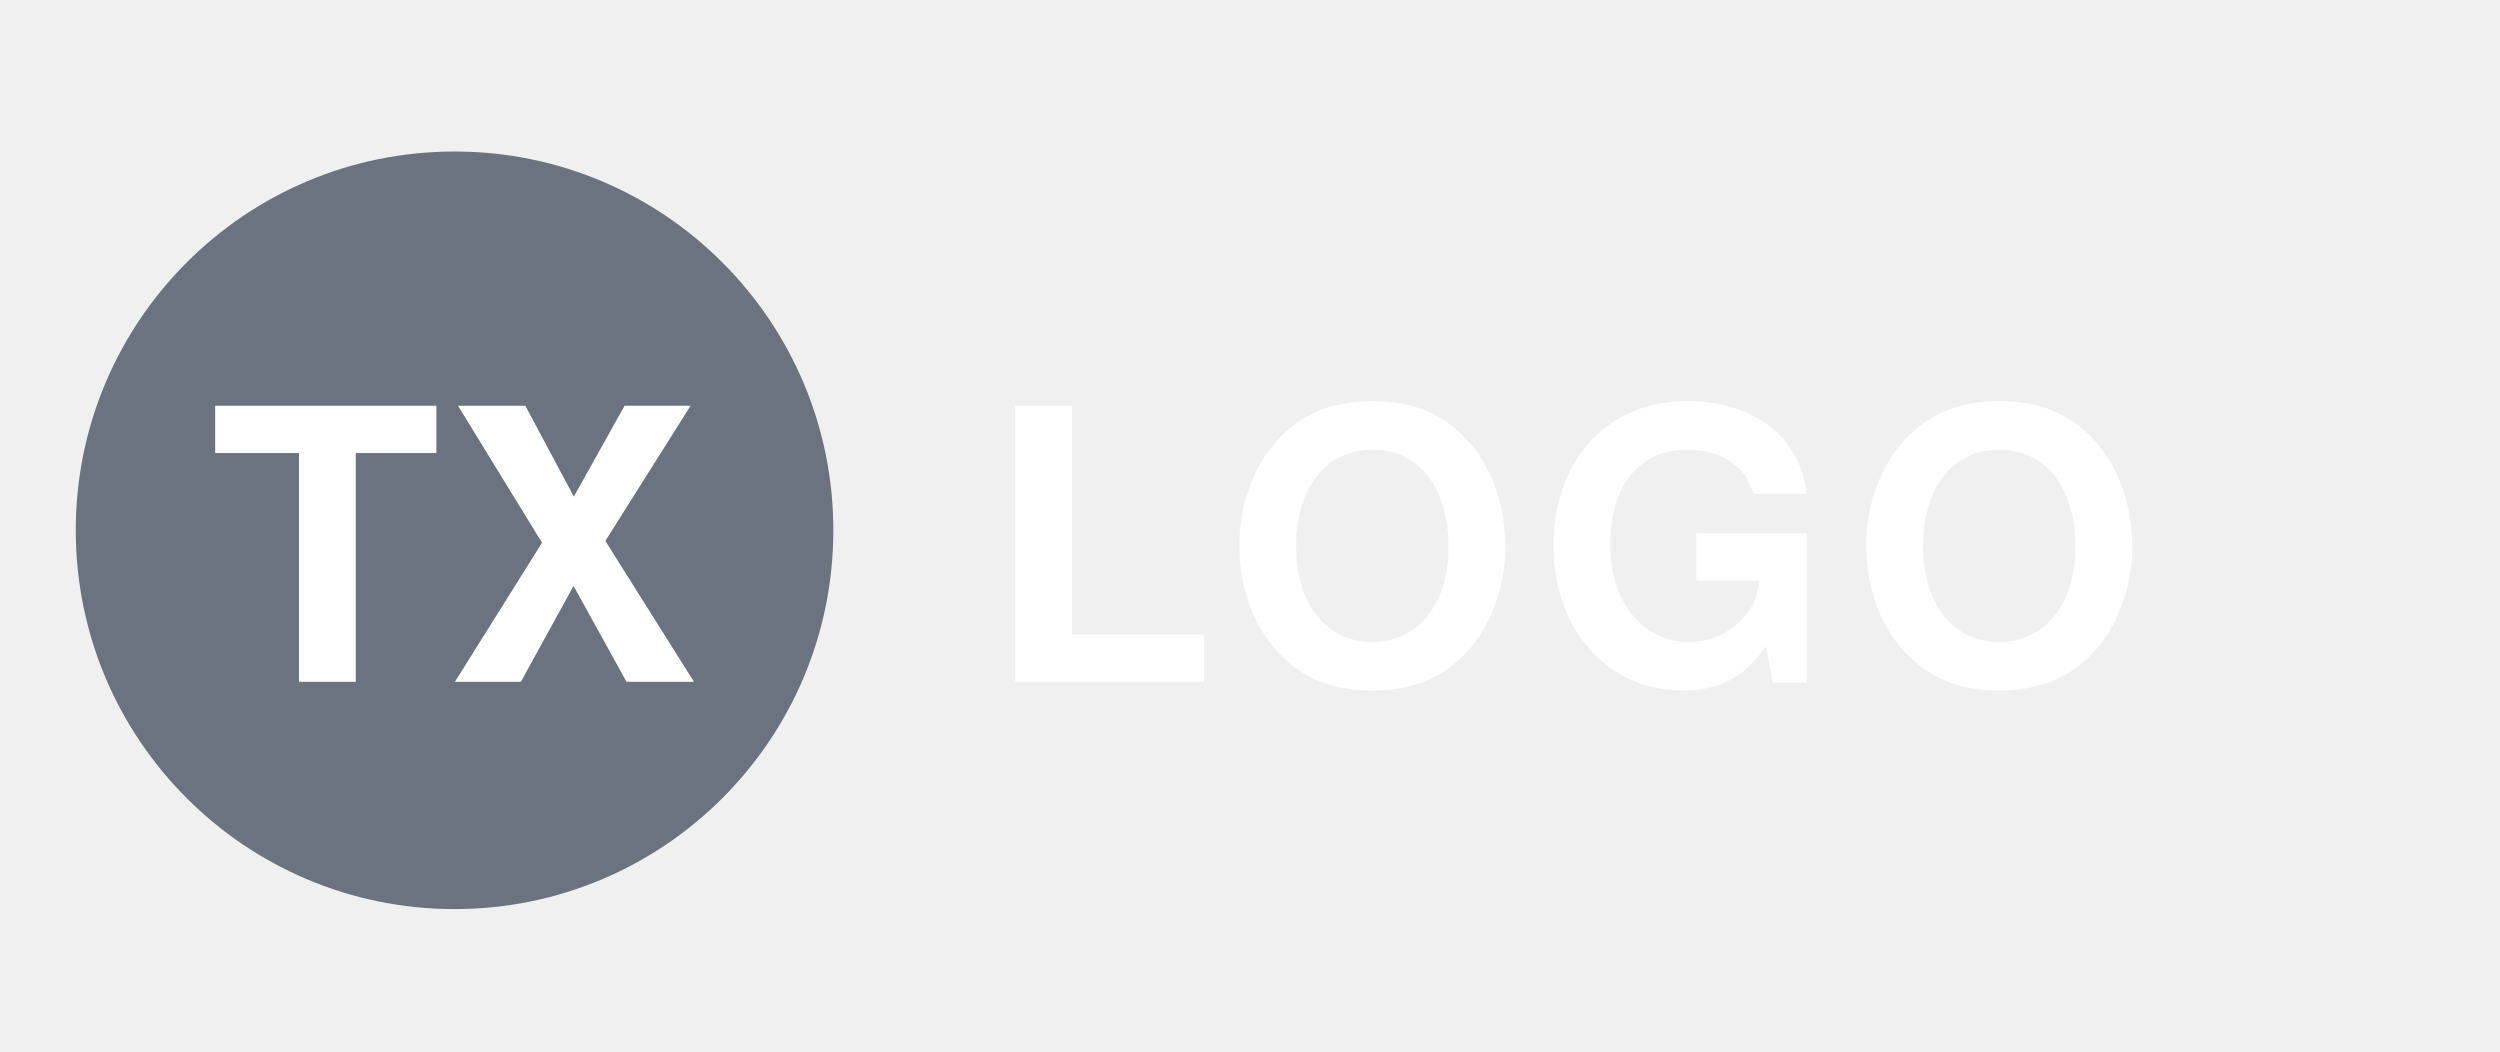
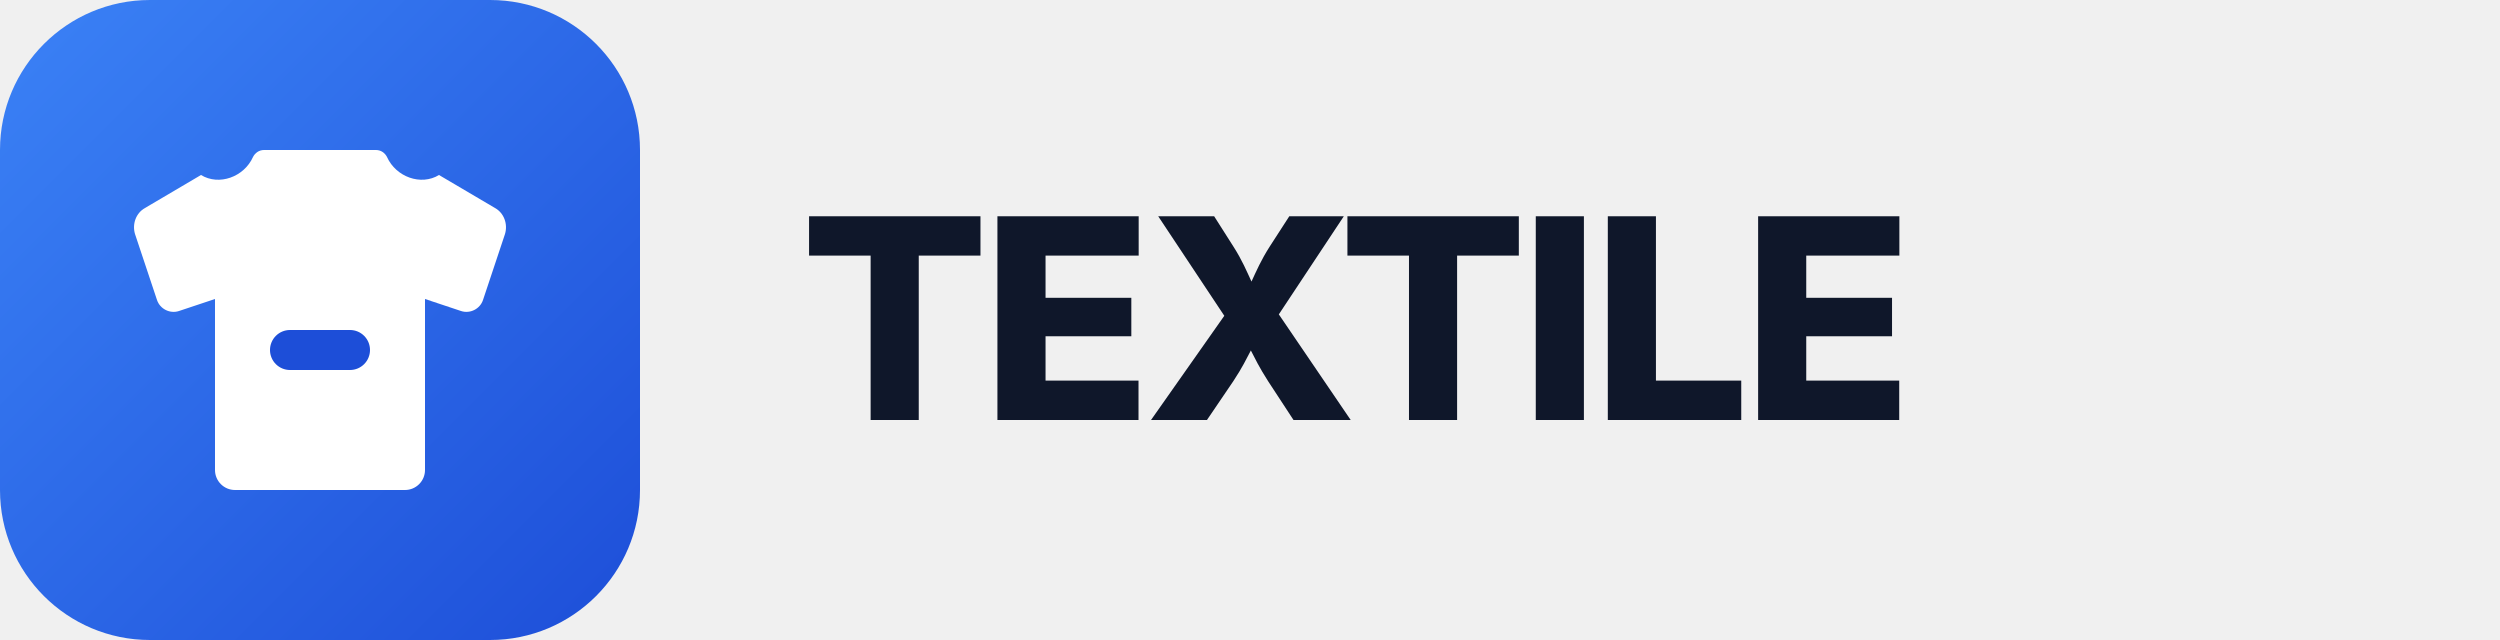
- <svg xmlns="http://www.w3.org/2000/svg" width="264" height="111" viewBox="0 0 264 111" fill="none">
-   <rect x="8" y="16" width="80" height="80" rx="40" fill="#6b7280" />
-   <text x="48" y="72" text-anchor="middle" font-family="Helvetica, Arial, sans-serif" font-size="40" font-weight="700" fill="#ffffff">TX</text>
-   <text x="104" y="72" font-family="Helvetica, Arial, sans-serif" font-size="40" font-weight="600" fill="#ffffff" letter-spacing="2">LOGO</text>
+ <svg xmlns="http://www.w3.org/2000/svg" viewBox="0 0 250 64" width="250" height="64" role="img" aria-label="Textile">
+   <defs>
+     <linearGradient id="txg" x1="0" y1="0" x2="1" y2="1">
+       <stop offset="0" stop-color="#3B82F6" />
+       <stop offset="1" stop-color="#1D4ED8" />
+     </linearGradient>
+   </defs>
+   <rect width="64" height="64" rx="15" fill="url(#txg)" />
+   <path fill="#fff" d="M26.4 15h11.2c.5 0 .9.3 1.1.7.9 2 3.4 2.9 5.2 1.8l5.6 3.3c.9.5 1.3 1.6 1 2.6l-2.2 6.6c-.3.9-1.3 1.4-2.2 1.1l-3.6-1.2V47a2 2 0 0 1-2 2H23.5a2 2 0 0 1-2-2V29.9l-3.6 1.2c-.9.3-1.9-.2-2.2-1.1l-2.2-6.6c-.3-1 .1-2.1 1-2.6l5.6-3.3c1.8 1.1 4.3.2 5.2-1.8.2-.4.6-.7 1.1-.7Z" />
+   <rect x="27" y="33" width="10" height="4" rx="2" fill="#1D4ED8" />
+   <text x="80" y="42" font-family="Inter, system-ui, -apple-system, sans-serif" font-size="28" font-weight="800" letter-spacing="-0.8" fill="#0F172A">TEXTILE</text>
</svg>
